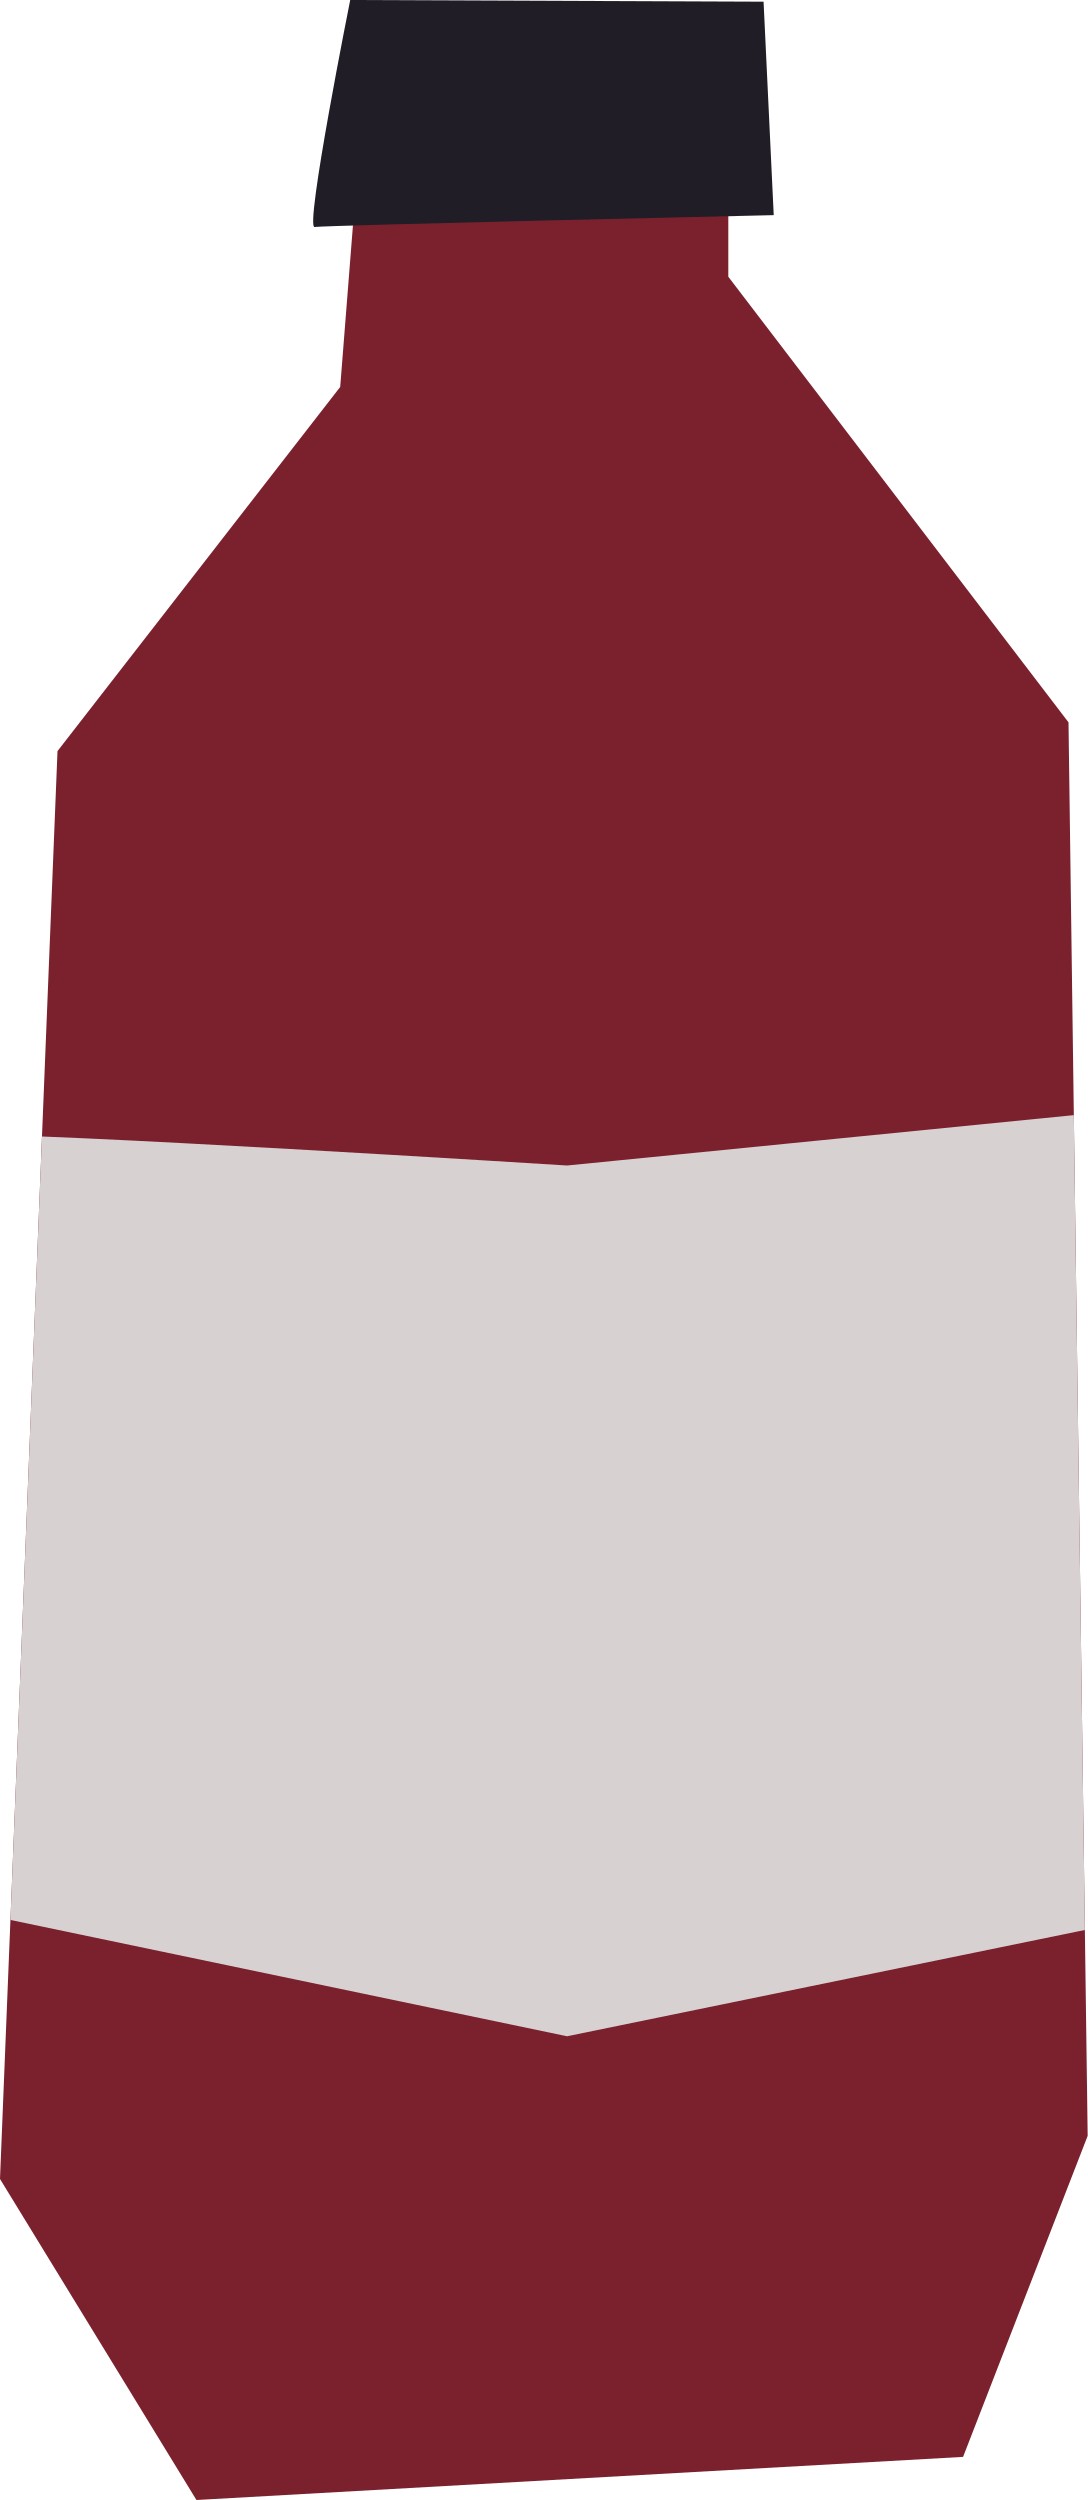
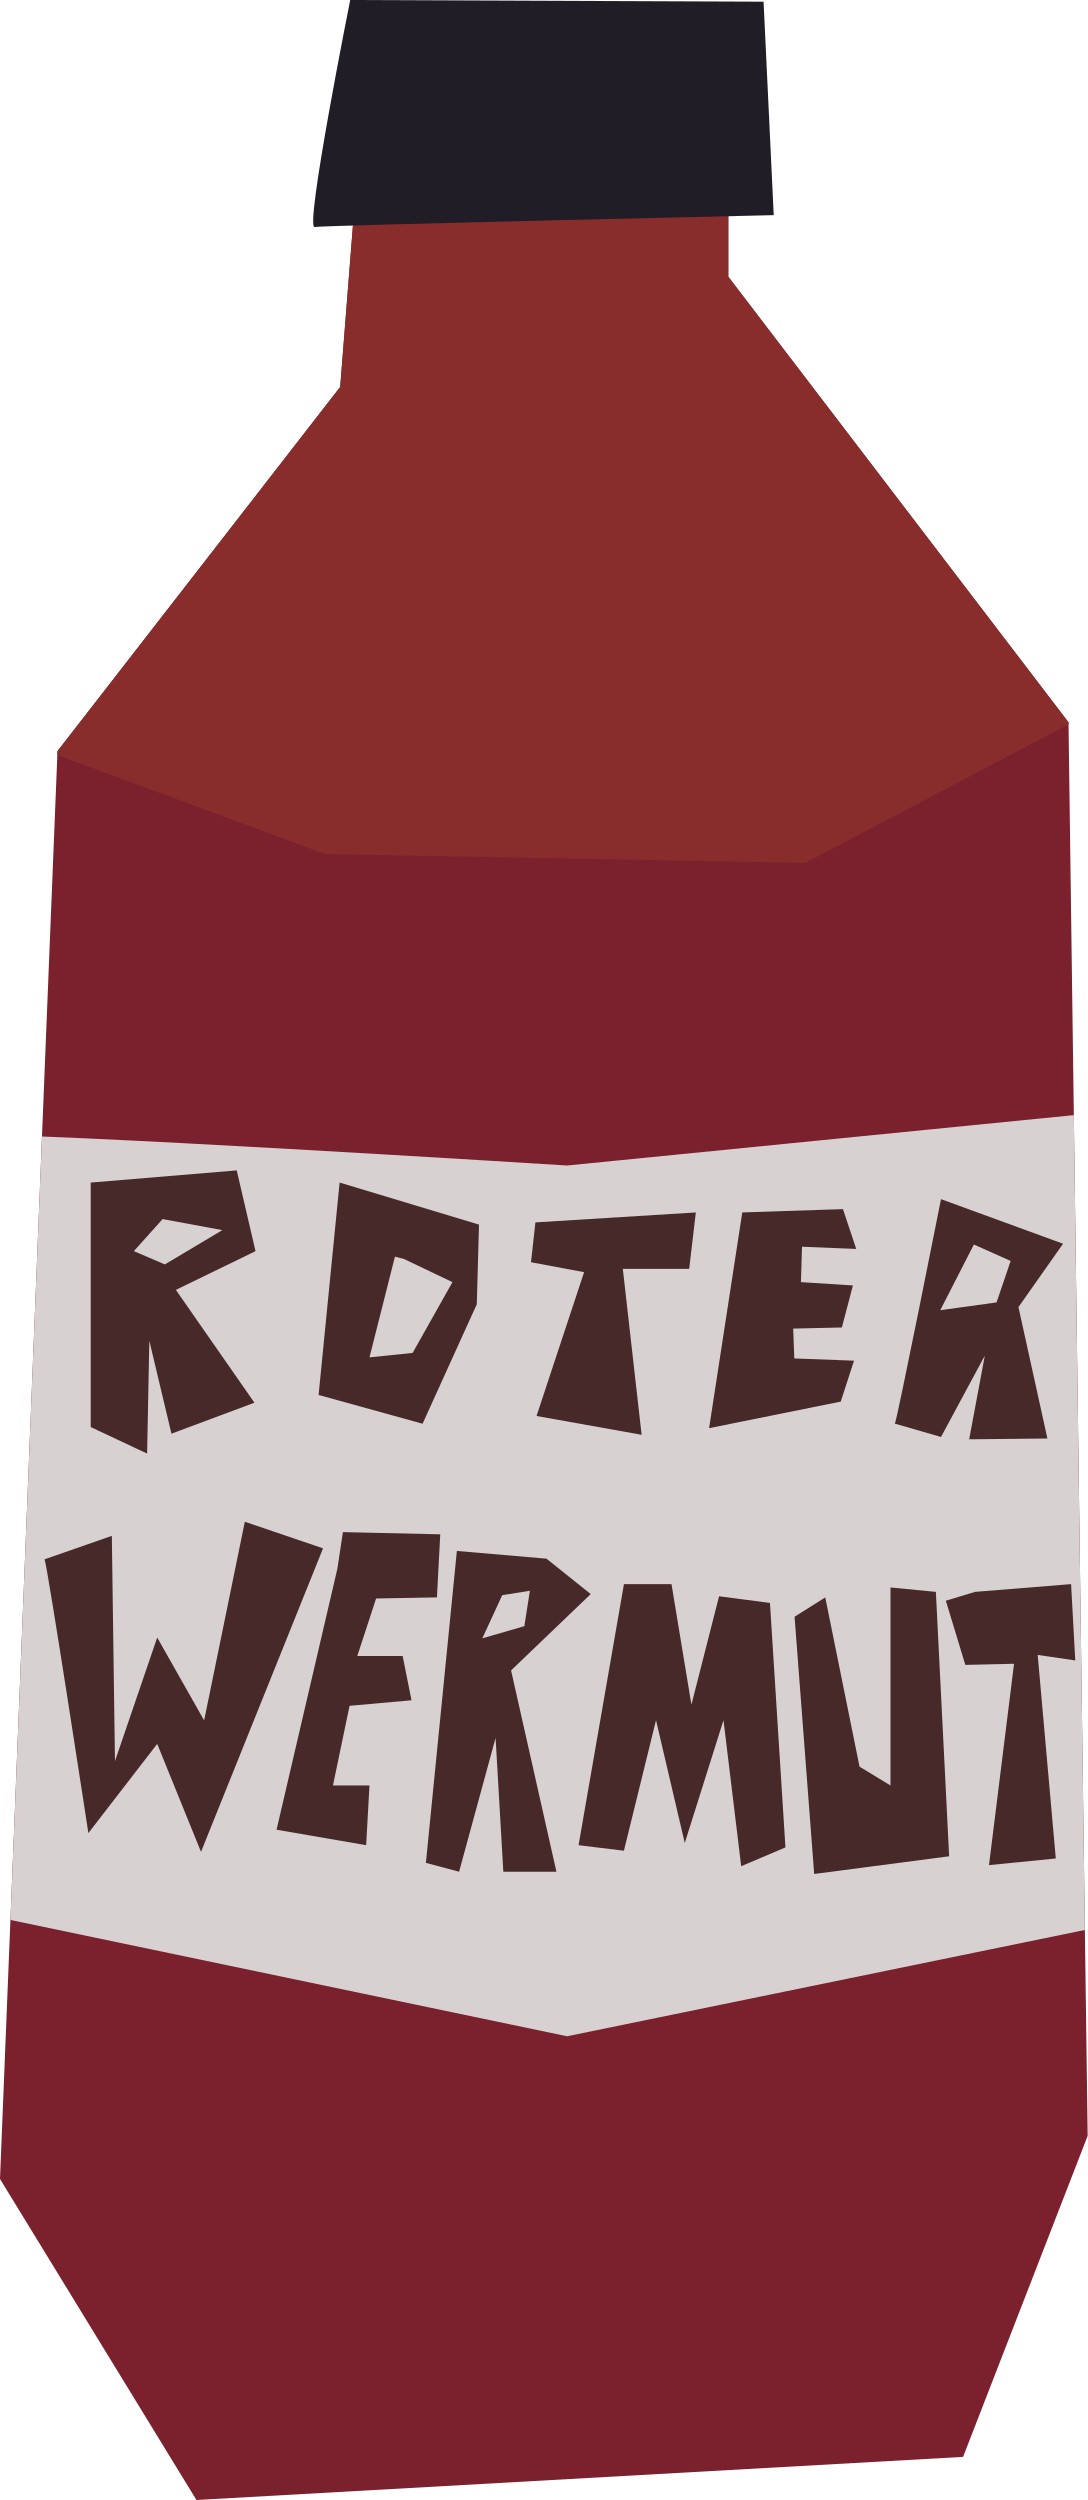
<svg xmlns="http://www.w3.org/2000/svg" width="84.379mm" height="193.945mm" viewBox="0 0 84.379 193.945" version="1.1" id="svg1">
  <defs id="defs1">
    <clipPath clipPathUnits="userSpaceOnUse" id="clipPath4">
      <path style="fill:#201d26;fill-opacity:1;stroke-width:0.265" d="m 39.952,89.629 c 4.994,-0.263 46.786,2.366 46.786,2.366 l 44.946,-4.468 4.994,61.768 -49.94,10.251 -52.831,-11.039 z" id="path5" />
    </clipPath>
+     <clipPath clipPathUnits="userSpaceOnUse" id="clipPath6">
+       <path style="fill:#a11f56;stroke-width:0.265" d="m 44.292,59.076 23.686,8.754 37.246,0.687 22.485,-11.843 -15.448,-34.843 -10.298,-4.463 -37.074,0.858 z" id="path7" />
+     </clipPath>
  </defs>
-   <g id="layer1" transform="translate(-42.74718,-1.577052)">
-     <path style="fill:#7b212e;fill-opacity:1;stroke-width:0.265" d="m 42.747,170.617 15.24,24.905 59.474,-3.345 9.665,-24.905 L 125.64,57.616 99.248,23.046 99.248,2.974 71.369,3.345 69.139,31.596 47.208,59.846 Z" id="path1" />
-     <path style="fill:#201d26;fill-opacity:1;stroke-width:0.265" d="m 69.916,1.577 c 0,0 -3.548,17.742 -2.76,17.61 0.789,-0.131 35.615,-0.92 35.615,-0.92 L 101.983,1.708 Z" id="path2" />
-     <path style="fill:#d7d1d1;fill-opacity:1;stroke-width:0.265" d="m 42.747,170.617 15.24,24.905 59.474,-3.345 9.665,-24.905 L 125.64,57.616 99.248,23.046 99.248,2.974 71.369,3.345 69.139,31.596 47.208,59.846 Z" id="path3" clip-path="url(#clipPath4)" />
+   <g id="layer1" transform="translate(-42.74718,-1.577052)" style="display:inline">
+     <path style="display:inline;fill:#7b212e;fill-opacity:1;stroke-width:0.265" d="m 42.747,170.617 15.24,24.905 59.474,-3.345 9.665,-24.905 L 125.64,57.616 99.248,23.046 99.248,2.974 71.369,3.345 69.139,31.596 47.208,59.846 Z" id="path1" />
+     <path style="display:inline;fill:#d7d1d1;fill-opacity:1;stroke-width:0.265" d="m 42.747,170.617 15.24,24.905 59.474,-3.345 9.665,-24.905 L 125.64,57.616 99.248,23.046 99.248,2.974 71.369,3.345 69.139,31.596 47.208,59.846 Z" id="path3" clip-path="url(#clipPath4)" />
+     <path style="display:inline;fill:#882d2c;fill-opacity:1;stroke-width:0.265" d="m 42.747,170.617 15.24,24.905 59.474,-3.345 9.665,-24.905 L 125.64,57.616 99.248,23.046 99.248,2.974 71.369,3.345 69.139,31.596 47.208,59.846 Z" id="path4" clip-path="url(#clipPath6)" />
+     <path style="display:inline;fill:#201d26;fill-opacity:1;stroke-width:0.265" d="m 69.916,1.577 c 0,0 -3.548,17.742 -2.76,17.61 0.789,-0.131 35.615,-0.92 35.615,-0.92 L 101.983,1.708 Z" id="path2" />
+     <path id="path8" style="display:inline;fill:#472929;fill-opacity:1;stroke-width:0.265" d="m 61.112,92.374 -11.328,0.944 v 18.966 l 4.376,2.059 0.172,-8.753 1.716,7.209 6.436,-2.403 -6.093,-8.753 6.179,-3.004 z m -5.75,3.776 4.634,0.858 -4.462,2.66 -2.403,-1.03 z" />
+     <path id="path10" style="fill:#472929;fill-opacity:1;stroke-width:0.265" d="M 69.094 93.318 L 67.463 109.796 L 75.53 112.027 L 79.736 102.758 L 79.907 96.58 L 69.094 93.318 z M 73.385 99.068 L 74.071 99.24 L 77.847 101.042 L 74.758 106.534 L 71.411 106.878 L 73.385 99.068 z " />
+     <path style="fill:#472929;fill-opacity:1;stroke-width:0.265" d="m 84.284,96.408 12.444,-0.772 -0.515,4.377 h -5.149 l 1.459,12.873 -8.153,-1.459 3.69,-11.157 -4.119,-0.772 z" id="path11" />
+     <path style="fill:#472929;fill-opacity:1;stroke-width:0.265" d="m 100.332,95.635 7.81,-0.257 1.03,3.09 -4.205,-0.172 -0.086,2.746 4.034,0.257 -0.858,3.261 -3.776,0.086 0.086,2.317 4.634,0.172 -1.03,3.175 -10.213,2.06 z" id="path12" />
+     <path id="path13" style="fill:#472929;fill-opacity:1;stroke-width:0.265" d="M 115.749 94.605 C 115.749 94.605 112.351 111.718 112.169 112.021 L 115.749 113.053 L 119.148 106.742 L 117.934 113.235 L 124.003 113.174 L 121.757 102.979 L 125.216 98.064 L 115.749 94.605 z M 118.298 98.125 L 121.151 99.399 L 120.058 102.615 L 115.689 103.222 L 118.298 98.125 z " />
+     <path style="fill:#472929;fill-opacity:1;stroke-width:0.265" d="m 46.205,122.545 c 0.243,0.607 3.398,21.239 3.398,21.239 l 5.34,-6.918 3.398,8.374 9.467,-23.545 -6.068,-2.063 -3.156,15.414 -3.641,-6.432 -3.277,9.588 -0.243,-17.477 z" id="path14" />
+     <path style="fill:#472929;fill-opacity:1;stroke-width:0.265" d="m 68.922,123.269 -4.72,20.253 6.951,1.201 0.257,-4.634 h -2.832 l 1.287,-6.179 4.806,-0.429 -0.687,-3.433 h -3.519 l 1.459,-4.463 4.72,-0.086 0.257,-4.892 -7.552,-0.172 z" id="path17" />
+     <path id="path18" style="fill:#472929;fill-opacity:1;stroke-width:0.265" d="m 78.19,121.896 -2.403,24.201 2.575,0.686 2.832,-10.384 0.6,10.384 h 4.12 l -3.519,-15.619 6.179,-5.922 -3.433,-2.746 z m 5.664,3.089 -0.429,2.746 -3.261,0.944 1.545,-3.347 z" />
+     <path style="fill:#472929;fill-opacity:1;stroke-width:0.265" d="m 87.631,144.724 3.519,0.429 2.489,-10.127 2.231,9.526 3.004,-9.526 1.373,11.328 3.433,-1.459 -1.201,-18.966 -3.948,-0.515 -2.145,8.41 -1.545,-9.354 h -3.69 z" id="path19" />
+     <path style="fill:#472929;fill-opacity:1;stroke-width:0.265" d="m 106.769,125.501 -2.381,1.499 1.522,19.956 10.47,-1.373 -1.03,-20.511 -3.519,-0.343 v 15.362 l -2.403,-1.459 z" id="path20" />
+     <path style="fill:#472929;fill-opacity:1;stroke-width:0.297" d="m 118.39,125.071 7.45,-0.601 0.324,5.922 -2.915,-0.429 1.404,15.791 -5.182,0.515 1.943,-15.619 -3.779,0.086 -1.512,-4.978 z" id="path21" />
  </g>
</svg>
